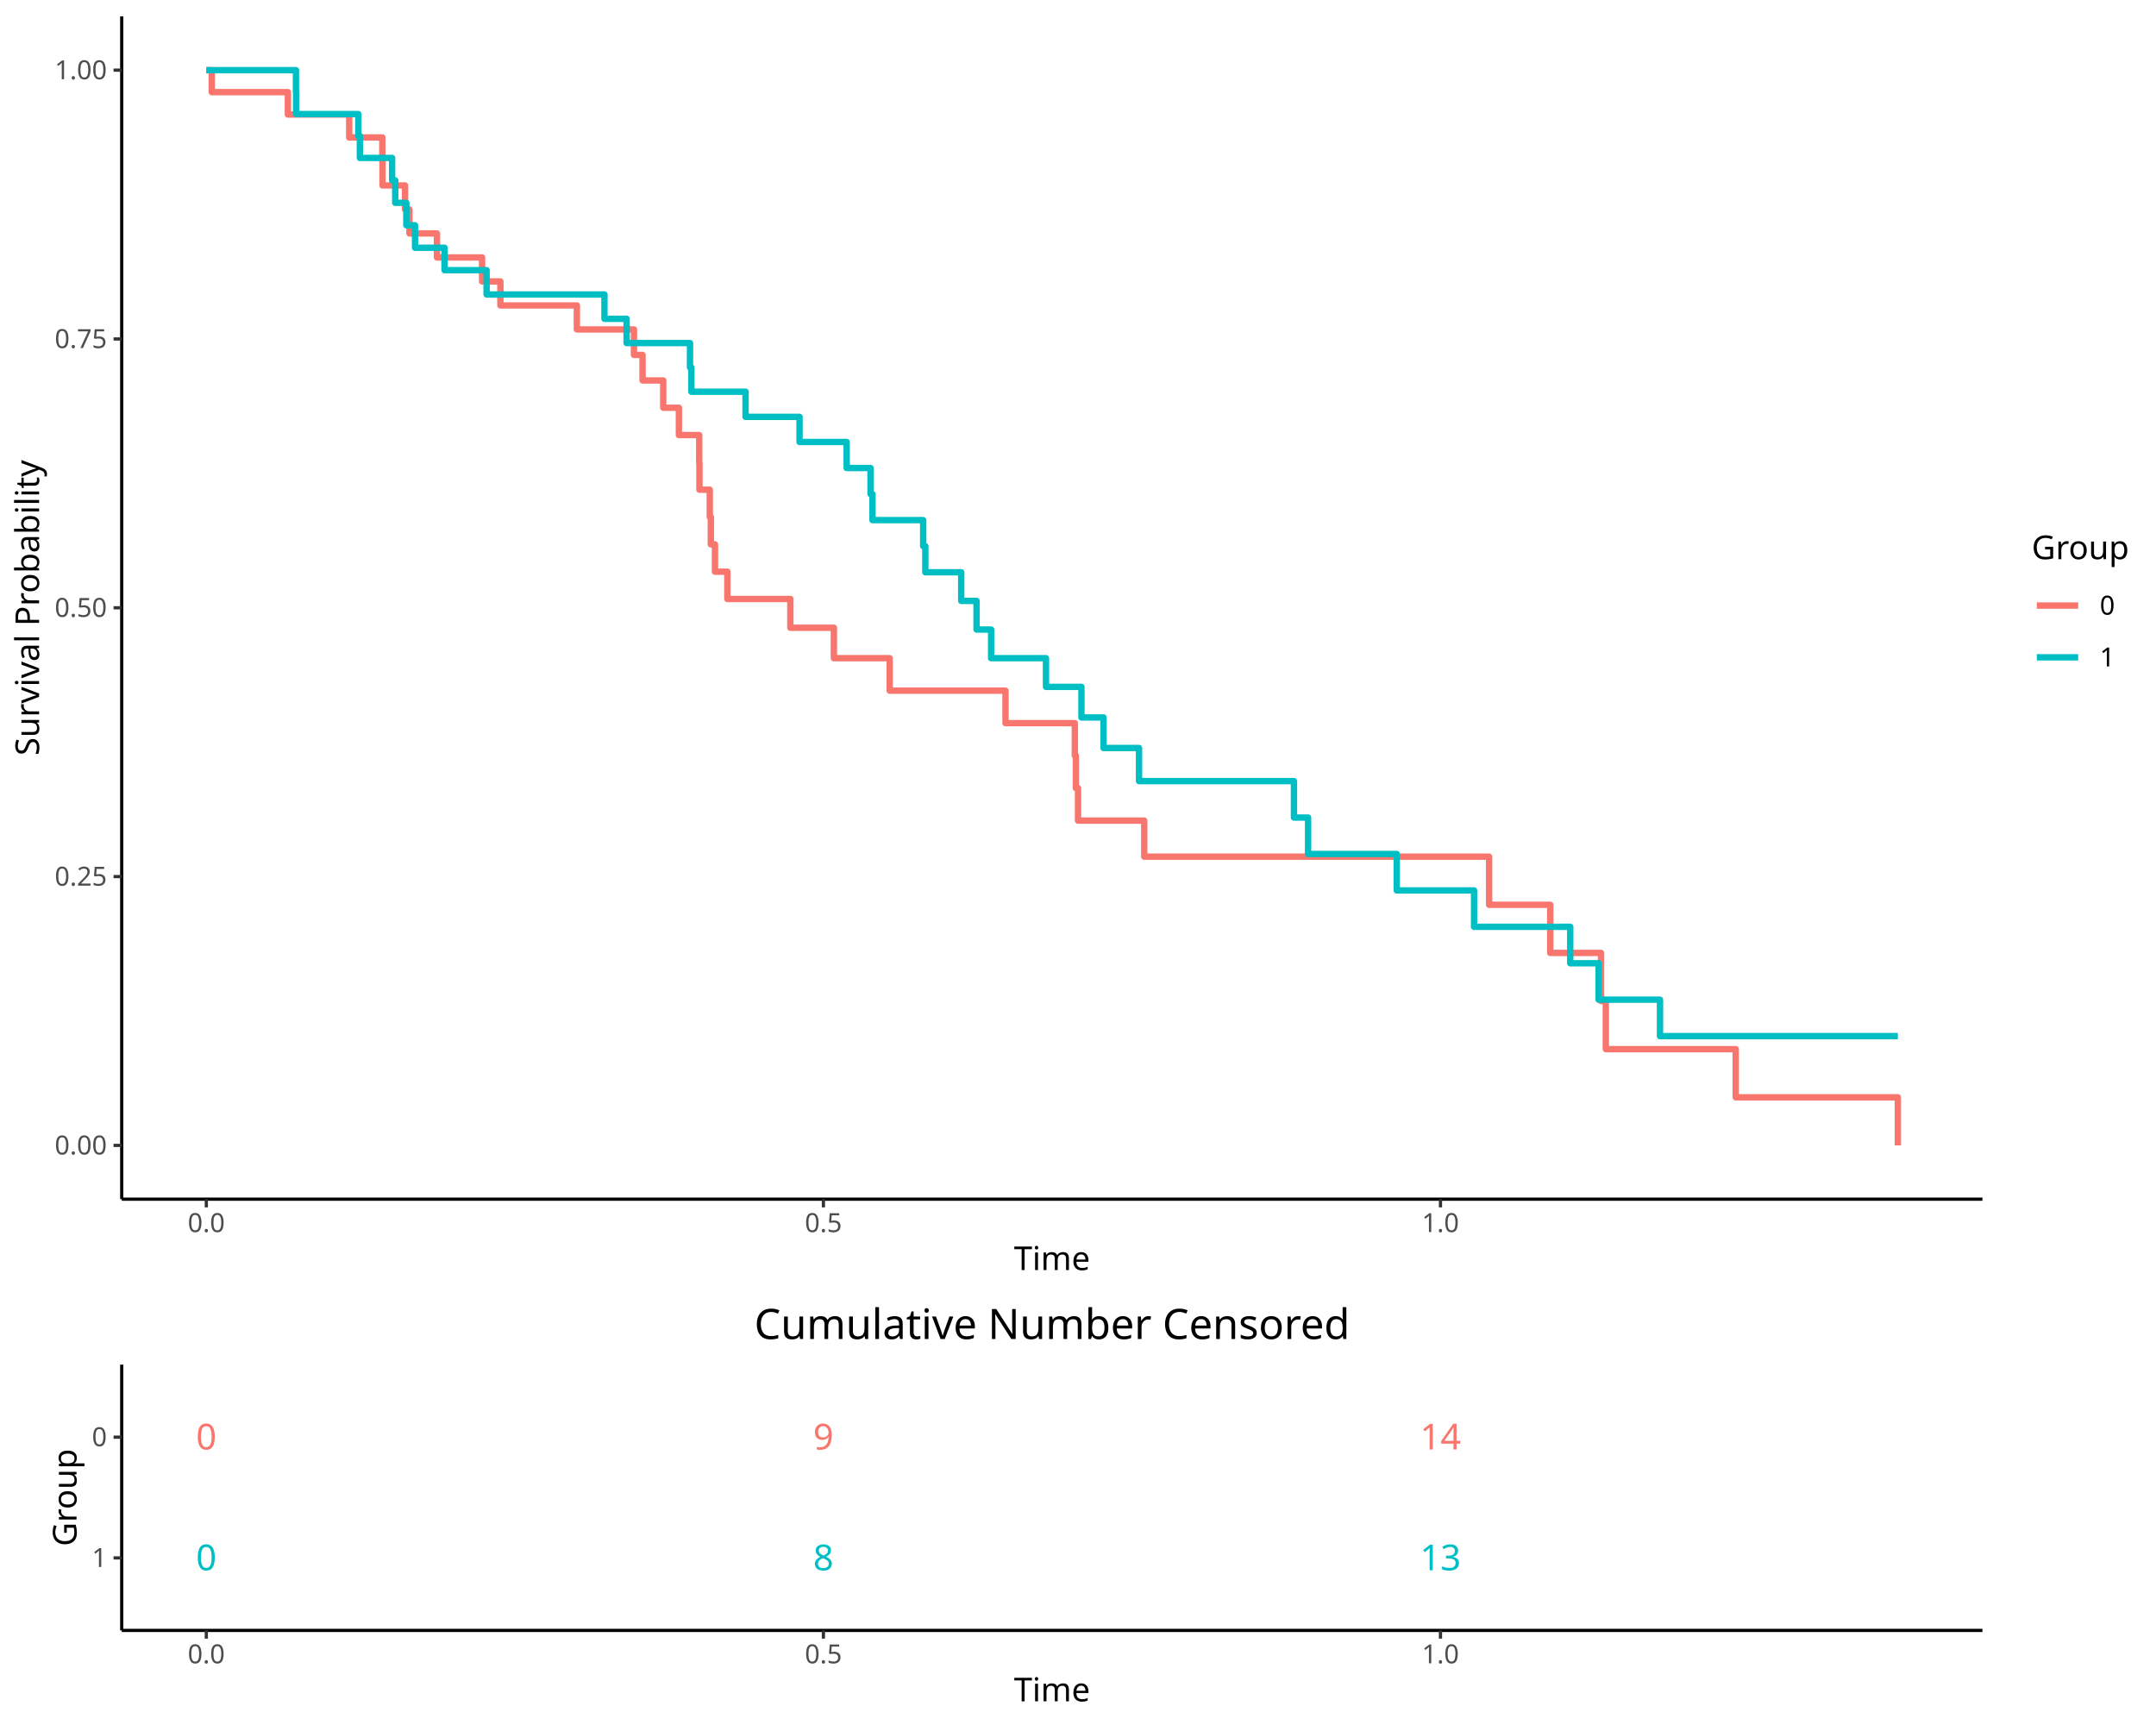
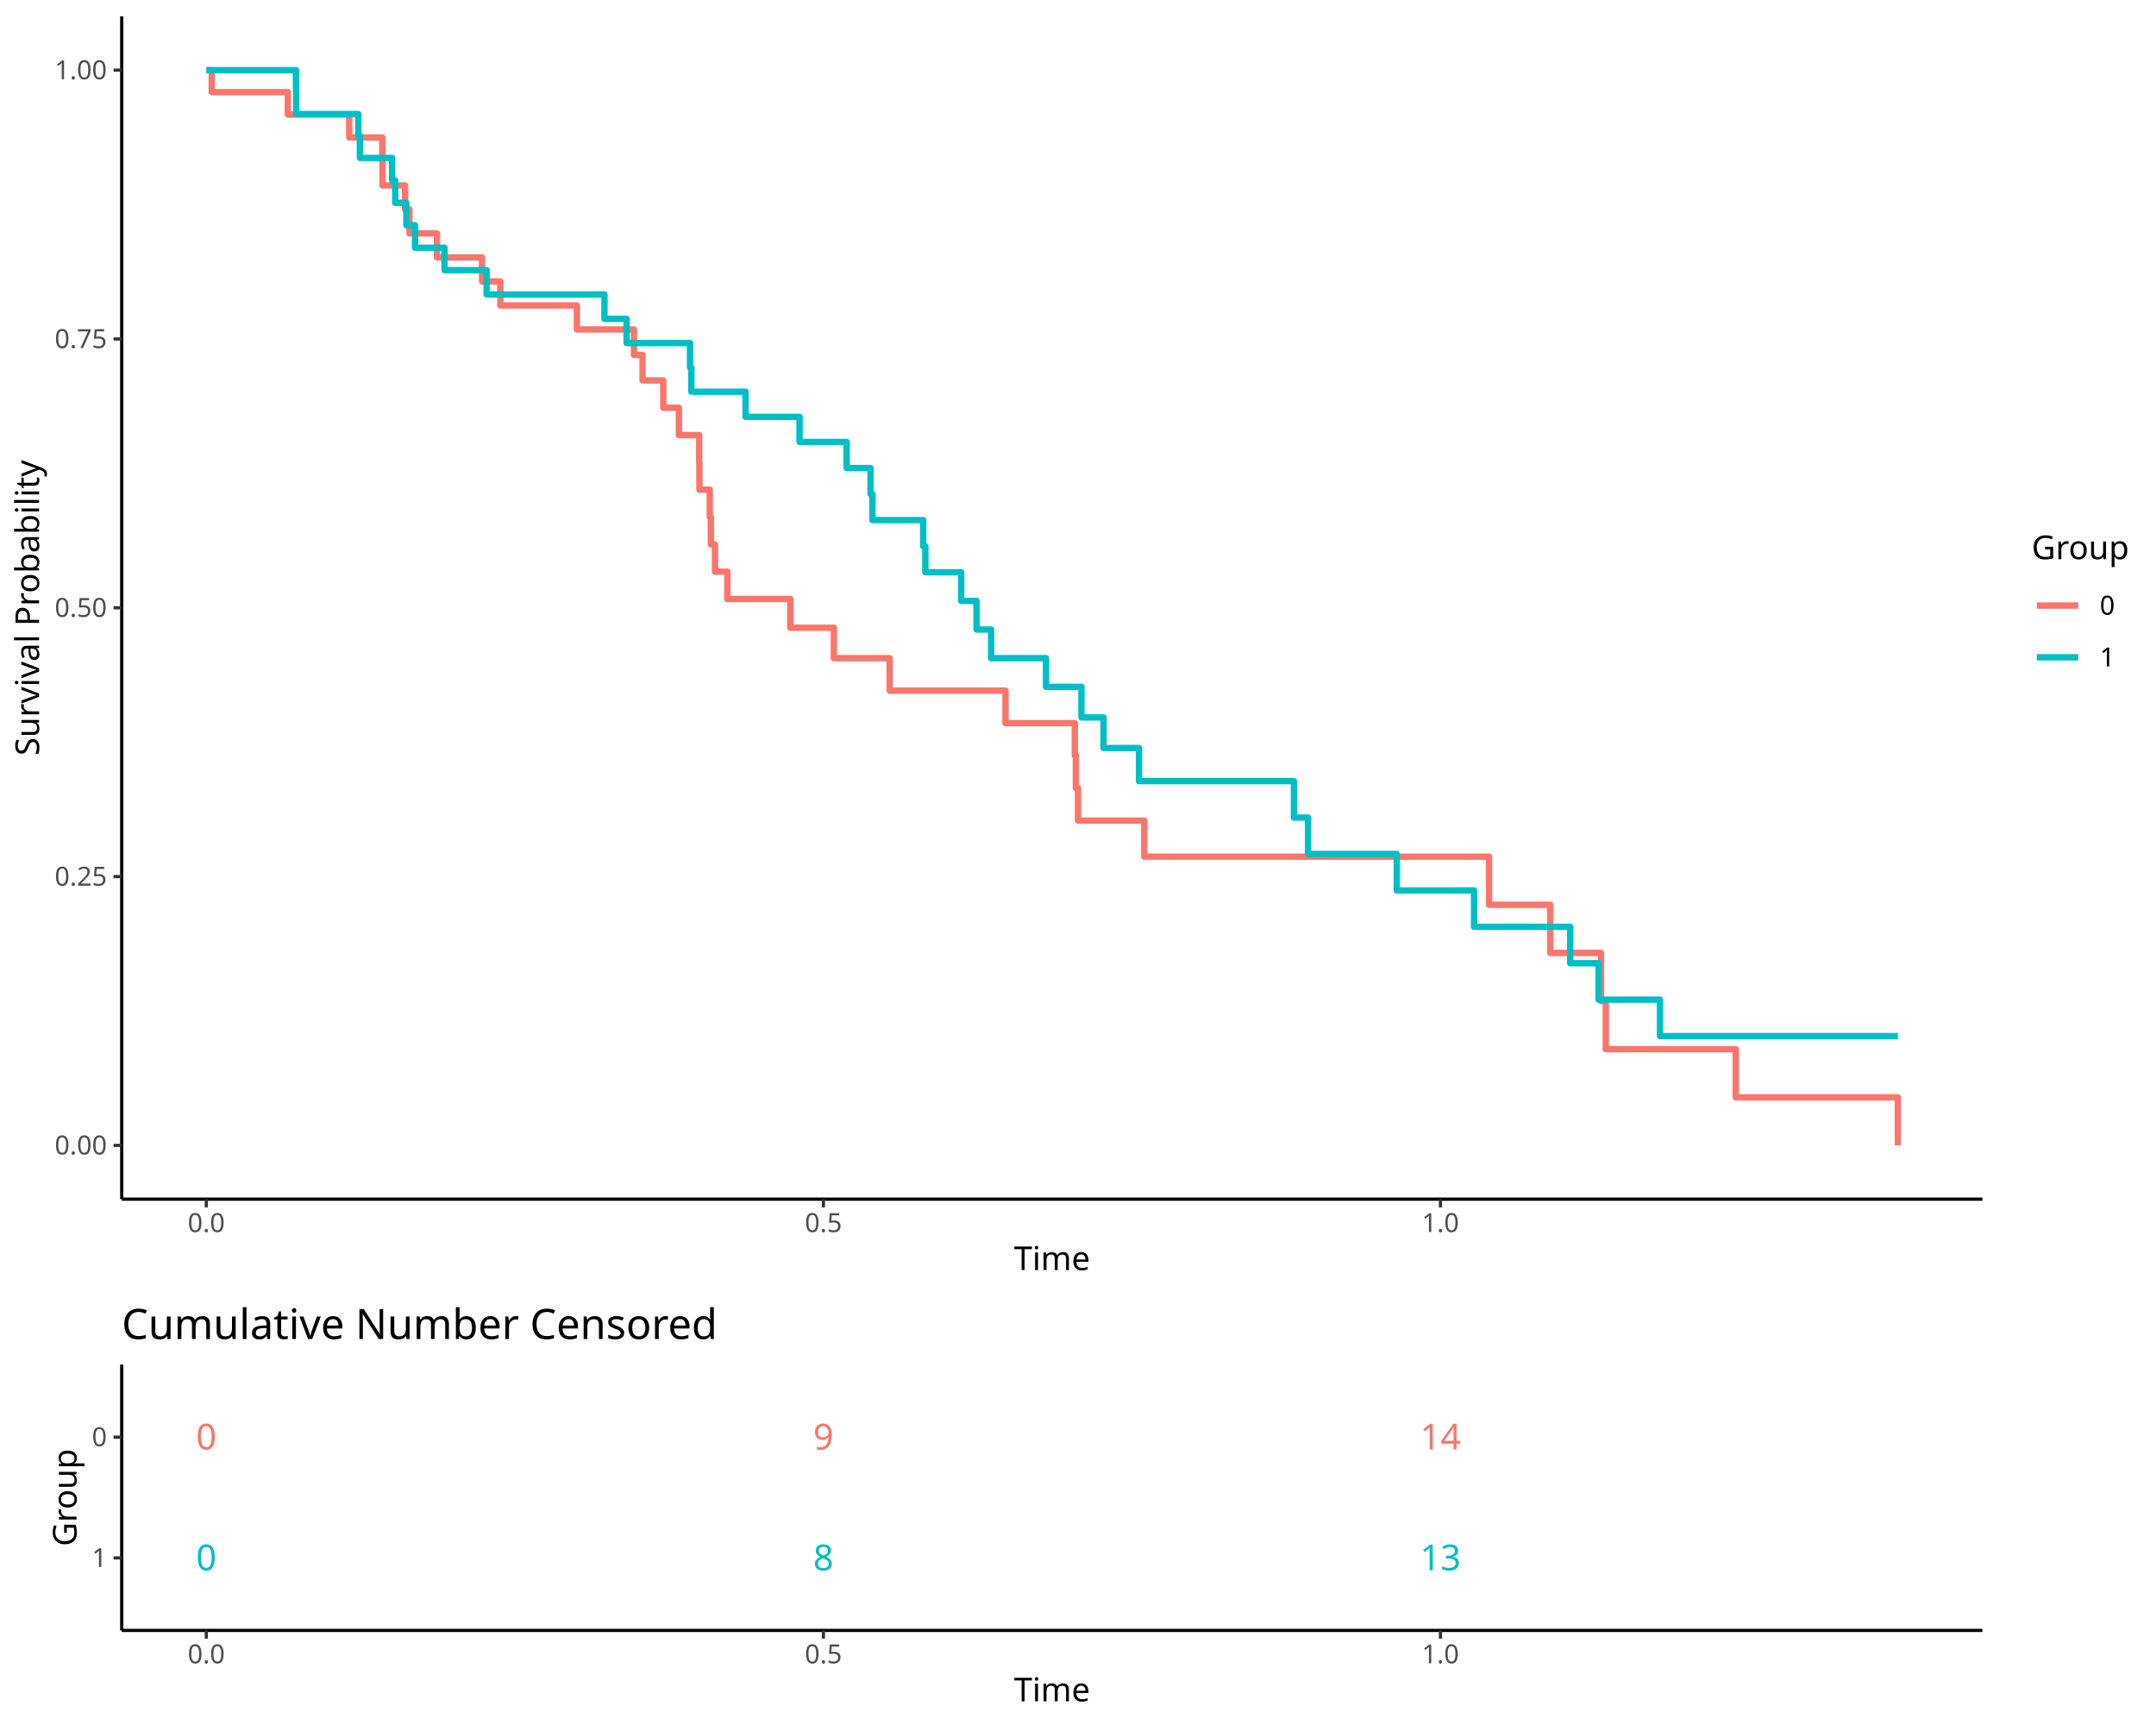
<svg xmlns="http://www.w3.org/2000/svg" class="svglite" data-engine-version="2.0" width="720.00pt" height="576.00pt" viewBox="0 0 720.00 576.00">
  <defs>
    <style type="text/css">
    .svglite line, .svglite polyline, .svglite polygon, .svglite path, .svglite rect, .svglite circle {
      fill: none;
      stroke: #000000;
      stroke-linecap: round;
      stroke-linejoin: round;
      stroke-miterlimit: 10.00;
    }
  </style>
  </defs>
  <rect width="100%" height="100%" style="stroke: none; fill: #FFFFFF;" />
  <defs>
    <clipPath id="cpMC4wMHw3MjAuMDB8MC4wMHw1NzYuMDA=">
      <rect x="0.00" y="0.00" width="720.00" height="576.00" />
    </clipPath>
  </defs>
  <g clip-path="url(#cpMC4wMHw3MjAuMDB8MC4wMHw1NzYuMDA=)">
</g>
  <defs>
    <clipPath id="cpMC4wMHw3MjAuMDB8MC4wMHw0MzIuMDA=">
      <rect x="0" y="0.00" width="720.00" height="432.00" />
    </clipPath>
  </defs>
  <g clip-path="url(#cpMC4wMHw3MjAuMDB8MC4wMHw0MzIuMDA=)">
    <rect x="0" y="0.00" width="720.00" height="432.00" style="stroke-width: 1.07; stroke: #FFFFFF; fill: #FFFFFF;" />
  </g>
  <g clip-path="url(#cpMC4wMHw3MjAuMDB8MC4wMHw1NzYuMDA=)">
</g>
  <defs>
    <clipPath id="cpNDAuNjV8NjYyLjAzfDUuNDh8NDAwLjQy">
      <rect x="40.65" y="5.48" width="621.38" height="394.94" />
    </clipPath>
  </defs>
  <g clip-path="url(#cpNDAuNjV8NjYyLjAzfDUuNDh8NDAwLjQy)">
    <rect x="40.65" y="5.48" width="621.38" height="394.94" style="stroke-width: 1.07; stroke: none; fill: #FFFFFF;" />
    <polyline points="68.90,23.43 70.72,23.43 70.72,30.76 96.13,30.76 96.13,38.24 98.84,38.24 98.84,38.24 98.89,38.24 98.89,38.24 116.62,38.24 116.62,45.89 119.66,45.89 119.66,45.89 120.18,45.89 120.18,45.89 127.68,45.89 127.68,53.90 127.74,53.90 127.74,61.92 130.95,61.92 130.95,61.92 131.99,61.92 131.99,61.92 135.26,61.92 135.26,69.93 135.70,69.93 135.70,69.93 136.73,69.93 136.73,77.95 138.60,77.95 138.60,77.95 145.92,77.95 145.92,85.96 148.45,85.96 148.45,85.96 160.99,85.96 160.99,93.97 162.50,93.97 162.50,93.97 167.11,93.97 167.11,101.99 192.65,101.99 192.65,110.00 201.86,110.00 201.86,110.00 209.26,110.00 209.26,110.00 211.71,110.00 211.71,118.51 214.58,118.51 214.58,127.03 221.49,127.03 221.49,136.15 226.72,136.15 226.72,145.27 230.43,145.27 230.43,145.27 230.88,145.27 230.88,145.27 233.50,145.27 233.50,154.40 233.58,154.40 233.58,163.52 237.03,163.52 237.03,172.64 237.39,172.64 237.39,181.77 238.77,181.77 238.77,190.89 242.90,190.89 242.90,200.01 248.98,200.01 248.98,200.01 263.94,200.01 263.94,209.61 267.01,209.61 267.01,209.61 278.47,209.61 278.47,219.78 282.74,219.78 282.74,219.78 290.72,219.78 290.72,219.78 291.37,219.78 291.37,219.78 297.11,219.78 297.11,230.63 308.30,230.63 308.30,230.63 309.02,230.63 309.02,230.63 321.00,230.63 321.00,230.63 326.12,230.63 326.12,230.63 330.99,230.63 330.99,230.63 335.79,230.63 335.79,241.47 349.31,241.47 349.31,241.47 358.94,241.47 358.94,252.32 359.29,252.32 359.29,263.16 360.01,263.16 360.01,274.01 361.15,274.01 361.15,274.01 368.53,274.01 368.53,274.01 380.38,274.01 380.38,274.01 382.12,274.01 382.12,286.06 432.12,286.06 432.12,286.06 436.84,286.06 436.84,286.06 466.44,286.06 466.44,286.06 492.27,286.06 492.27,286.06 497.29,286.06 497.29,302.13 517.71,302.13 517.71,318.20 524.38,318.20 524.38,318.20 533.86,318.20 533.86,318.20 534.67,318.20 534.67,334.26 536.26,334.26 536.26,350.33 554.36,350.33 554.36,350.33 579.66,350.33 579.66,366.40 633.79,366.40 633.79,382.47 " style="stroke-width: 2.13; stroke: #F8766D; stroke-linecap: butt;" />
    <polyline points="68.90,23.43 70.72,23.43 70.72,23.43 96.13,23.43 96.13,23.43 98.84,23.43 98.84,30.76 98.89,30.76 98.89,38.09 116.62,38.09 116.62,38.09 119.66,38.09 119.66,45.41 120.18,45.41 120.18,52.74 127.68,52.74 127.68,52.74 127.74,52.74 127.74,52.74 130.95,52.74 130.95,60.23 131.99,60.23 131.99,67.73 135.26,67.73 135.26,67.73 135.70,67.73 135.70,75.22 136.73,75.22 136.73,75.22 138.60,75.22 138.60,82.72 145.92,82.72 145.92,82.72 148.45,82.72 148.45,90.21 160.99,90.21 160.99,90.21 162.50,90.21 162.50,98.33 167.11,98.33 167.11,98.33 192.65,98.33 192.65,98.33 201.86,98.33 201.86,106.45 209.26,106.45 209.26,114.56 211.71,114.56 211.71,114.56 214.58,114.56 214.58,114.56 221.49,114.56 221.49,114.56 226.72,114.56 226.72,114.56 230.43,114.56 230.43,122.68 230.88,122.68 230.88,130.80 233.50,130.80 233.50,130.80 233.58,130.80 233.58,130.80 237.03,130.80 237.03,130.80 237.39,130.80 237.39,130.80 238.77,130.80 238.77,130.80 242.90,130.80 242.90,130.80 248.98,130.80 248.98,139.19 263.94,139.19 263.94,139.19 267.01,139.19 267.01,147.58 278.47,147.58 278.47,147.58 282.74,147.58 282.74,156.28 290.72,156.28 290.72,164.98 291.37,164.98 291.37,173.68 297.11,173.68 297.11,173.68 308.30,173.68 308.30,182.38 309.02,182.38 309.02,191.08 321.00,191.08 321.00,200.64 326.12,200.64 326.12,210.21 330.99,210.21 330.99,219.78 335.79,219.78 335.79,219.78 349.31,219.78 349.31,229.35 358.94,229.35 358.94,229.35 359.29,229.35 359.29,229.35 360.01,229.35 360.01,229.35 361.15,229.35 361.15,239.56 368.53,239.56 368.53,249.77 380.38,249.77 380.38,260.83 382.12,260.83 382.12,260.83 432.12,260.83 432.12,272.99 436.84,272.99 436.84,285.15 466.44,285.15 466.44,297.32 492.27,297.32 492.27,309.48 497.29,309.48 497.29,309.48 517.71,309.48 517.71,309.48 524.38,309.48 524.38,321.65 533.86,321.65 533.86,333.81 534.67,333.81 534.67,333.81 536.26,333.81 536.26,333.81 554.36,333.81 554.36,345.97 579.66,345.97 579.66,345.97 633.79,345.97 633.79,345.97 " style="stroke-width: 2.13; stroke: #00BFC4; stroke-linecap: butt;" />
  </g>
  <g clip-path="url(#cpMC4wMHw3MjAuMDB8MC4wMHw1NzYuMDA=)">
    <polyline points="40.65,400.42 40.65,5.48 " style="stroke-width: 1.07; stroke-linecap: butt;" />
    <text x="35.72" y="385.49" text-anchor="end" style="font-size: 8.80px; fill: #4D4D4D; font-family: sans;" textLength="17.13px" lengthAdjust="spacingAndGlyphs">0.00</text>
    <text x="35.72" y="295.73" text-anchor="end" style="font-size: 8.80px; fill: #4D4D4D; font-family: sans;" textLength="17.13px" lengthAdjust="spacingAndGlyphs">0.25</text>
    <text x="35.72" y="205.98" text-anchor="end" style="font-size: 8.80px; fill: #4D4D4D; font-family: sans;" textLength="17.13px" lengthAdjust="spacingAndGlyphs">0.50</text>
    <text x="35.72" y="116.22" text-anchor="end" style="font-size: 8.80px; fill: #4D4D4D; font-family: sans;" textLength="17.13px" lengthAdjust="spacingAndGlyphs">0.75</text>
    <text x="35.72" y="26.46" text-anchor="end" style="font-size: 8.80px; fill: #4D4D4D; font-family: sans;" textLength="17.13px" lengthAdjust="spacingAndGlyphs">1.00</text>
    <polyline points="37.92,382.47 40.65,382.47 " style="stroke-width: 1.07; stroke: #333333; stroke-linecap: butt;" />
    <polyline points="37.92,292.71 40.65,292.71 " style="stroke-width: 1.07; stroke: #333333; stroke-linecap: butt;" />
    <polyline points="37.92,202.95 40.65,202.95 " style="stroke-width: 1.07; stroke: #333333; stroke-linecap: butt;" />
    <polyline points="37.92,113.19 40.65,113.19 " style="stroke-width: 1.07; stroke: #333333; stroke-linecap: butt;" />
    <polyline points="37.92,23.43 40.65,23.43 " style="stroke-width: 1.07; stroke: #333333; stroke-linecap: butt;" />
    <polyline points="40.65,400.42 662.03,400.42 " style="stroke-width: 1.07; stroke-linecap: butt;" />
    <polyline points="68.90,403.16 68.90,400.42 " style="stroke-width: 1.07; stroke: #333333; stroke-linecap: butt;" />
    <polyline points="274.98,403.16 274.98,400.42 " style="stroke-width: 1.07; stroke: #333333; stroke-linecap: butt;" />
    <polyline points="481.05,403.16 481.05,400.42 " style="stroke-width: 1.07; stroke: #333333; stroke-linecap: butt;" />
    <text x="68.90" y="411.40" text-anchor="middle" style="font-size: 8.80px; fill: #4D4D4D; font-family: sans;" textLength="12.23px" lengthAdjust="spacingAndGlyphs">0.0</text>
    <text x="274.98" y="411.40" text-anchor="middle" style="font-size: 8.80px; fill: #4D4D4D; font-family: sans;" textLength="12.23px" lengthAdjust="spacingAndGlyphs">0.5</text>
    <text x="481.05" y="411.40" text-anchor="middle" style="font-size: 8.80px; fill: #4D4D4D; font-family: sans;" textLength="12.23px" lengthAdjust="spacingAndGlyphs">1.0</text>
    <text x="351.34" y="424.10" text-anchor="middle" style="font-size: 11.00px; font-family: sans;" textLength="24.45px" lengthAdjust="spacingAndGlyphs">Time</text>
    <text transform="translate(13.05,202.95) rotate(-90)" text-anchor="middle" style="font-size: 11.00px; font-family: sans;" textLength="93.55px" lengthAdjust="spacingAndGlyphs">Survival Probability</text>
    <rect x="672.99" y="172.29" width="41.53" height="61.32" style="stroke-width: 1.07; stroke: none; fill: #FFFFFF;" />
    <text x="678.47" y="186.71" style="font-size: 11.00px; font-family: sans;" textLength="30.58px" lengthAdjust="spacingAndGlyphs">Group</text>
    <rect x="678.47" y="193.57" width="17.28" height="17.28" style="stroke-width: 1.07; stroke: none; fill: #FFFFFF;" />
    <line x1="680.20" y1="202.21" x2="694.02" y2="202.21" style="stroke-width: 2.13; stroke: #F8766D; stroke-linecap: butt;" />
    <rect x="678.47" y="210.85" width="17.28" height="17.28" style="stroke-width: 1.07; stroke: none; fill: #FFFFFF;" />
    <line x1="680.20" y1="219.49" x2="694.02" y2="219.49" style="stroke-width: 2.13; stroke: #00BFC4; stroke-linecap: butt;" />
    <text x="701.23" y="205.24" style="font-size: 8.80px; font-family: sans;" textLength="4.89px" lengthAdjust="spacingAndGlyphs">0</text>
    <text x="701.23" y="222.52" style="font-size: 8.80px; font-family: sans;" textLength="4.89px" lengthAdjust="spacingAndGlyphs">1</text>
  </g>
  <defs>
    <clipPath id="cpMC4wMHw3MjAuMDB8NDMyLjAwfDU3Ni4wMA==">
      <rect x="0.00" y="432.00" width="720.00" height="144.00" />
    </clipPath>
  </defs>
  <g clip-path="url(#cpMC4wMHw3MjAuMDB8NDMyLjAwfDU3Ni4wMA==)">
    <rect x="0.00" y="432.00" width="720.00" height="144.00" style="stroke-width: 1.07; stroke: #FFFFFF; fill: #FFFFFF;" />
  </g>
  <g clip-path="url(#cpMC4wMHw3MjAuMDB8MC4wMHw1NzYuMDA=)">
</g>
  <defs>
    <clipPath id="cpNDAuNjV8NjYyLjAzfDQ1NS42N3w1NDQuNDI=">
      <rect x="40.65" y="455.67" width="621.38" height="88.74" />
    </clipPath>
  </defs>
  <g clip-path="url(#cpNDAuNjV8NjYyLjAzfDQ1NS42N3w1NDQuNDI=)">
    <rect x="40.65" y="455.67" width="621.38" height="88.74" style="stroke-width: 1.07; stroke: none; fill: #FFFFFF;" />
    <text x="68.90" y="483.99" text-anchor="middle" style="font-size: 11.95px; fill: #F8766D; font-family: sans;" textLength="6.65px" lengthAdjust="spacingAndGlyphs">0</text>
    <text x="274.98" y="483.99" text-anchor="middle" style="font-size: 11.95px; fill: #F8766D; font-family: sans;" textLength="6.65px" lengthAdjust="spacingAndGlyphs">9</text>
    <text x="481.05" y="483.99" text-anchor="middle" style="font-size: 11.95px; fill: #F8766D; font-family: sans;" textLength="13.29px" lengthAdjust="spacingAndGlyphs">14</text>
    <text x="68.90" y="524.33" text-anchor="middle" style="font-size: 11.95px; fill: #00BFC4; font-family: sans;" textLength="6.65px" lengthAdjust="spacingAndGlyphs">0</text>
    <text x="274.98" y="524.33" text-anchor="middle" style="font-size: 11.95px; fill: #00BFC4; font-family: sans;" textLength="6.65px" lengthAdjust="spacingAndGlyphs">8</text>
    <text x="481.05" y="524.33" text-anchor="middle" style="font-size: 11.95px; fill: #00BFC4; font-family: sans;" textLength="13.29px" lengthAdjust="spacingAndGlyphs">13</text>
  </g>
  <g clip-path="url(#cpMC4wMHw3MjAuMDB8MC4wMHw1NzYuMDA=)">
    <polyline points="40.65,544.42 40.65,455.67 " style="stroke-width: 1.07; stroke-linecap: butt;" />
    <text x="35.72" y="523.24" text-anchor="end" style="font-size: 8.80px; fill: #4D4D4D; font-family: sans;" textLength="4.89px" lengthAdjust="spacingAndGlyphs">1</text>
    <text x="35.72" y="482.90" text-anchor="end" style="font-size: 8.80px; fill: #4D4D4D; font-family: sans;" textLength="4.89px" lengthAdjust="spacingAndGlyphs">0</text>
    <polyline points="37.92,520.21 40.65,520.21 " style="stroke-width: 1.07; stroke: #333333; stroke-linecap: butt;" />
    <polyline points="37.92,479.88 40.65,479.88 " style="stroke-width: 1.07; stroke: #333333; stroke-linecap: butt;" />
    <polyline points="40.65,544.42 662.03,544.42 " style="stroke-width: 1.07; stroke-linecap: butt;" />
    <polyline points="68.90,547.16 68.90,544.42 " style="stroke-width: 1.07; stroke: #333333; stroke-linecap: butt;" />
    <polyline points="274.98,547.16 274.98,544.42 " style="stroke-width: 1.07; stroke: #333333; stroke-linecap: butt;" />
    <polyline points="481.05,547.16 481.05,544.42 " style="stroke-width: 1.07; stroke: #333333; stroke-linecap: butt;" />
    <text x="68.90" y="555.40" text-anchor="middle" style="font-size: 8.80px; fill: #4D4D4D; font-family: sans;" textLength="12.23px" lengthAdjust="spacingAndGlyphs">0.0</text>
    <text x="274.98" y="555.40" text-anchor="middle" style="font-size: 8.80px; fill: #4D4D4D; font-family: sans;" textLength="12.23px" lengthAdjust="spacingAndGlyphs">0.5</text>
    <text x="481.05" y="555.40" text-anchor="middle" style="font-size: 8.80px; fill: #4D4D4D; font-family: sans;" textLength="12.23px" lengthAdjust="spacingAndGlyphs">1.0</text>
    <text x="351.34" y="568.10" text-anchor="middle" style="font-size: 11.00px; font-family: sans;" textLength="24.45px" lengthAdjust="spacingAndGlyphs">Time</text>
    <text transform="translate(25.56,500.05) rotate(-90)" text-anchor="middle" style="font-size: 11.00px; font-family: sans;" textLength="30.58px" lengthAdjust="spacingAndGlyphs">Group</text>
-     <text x="351.34" y="447.11" text-anchor="middle" style="font-size: 14.00px; font-family: sans;" textLength="188.34px" lengthAdjust="spacingAndGlyphs">Cumulative Number Censored</text>
+     <text x="40.65" y="447.11" style="font-size: 14.00px; font-family: sans;" textLength="188.34px" lengthAdjust="spacingAndGlyphs">Cumulative Number Censored</text>
  </g>
</svg>
